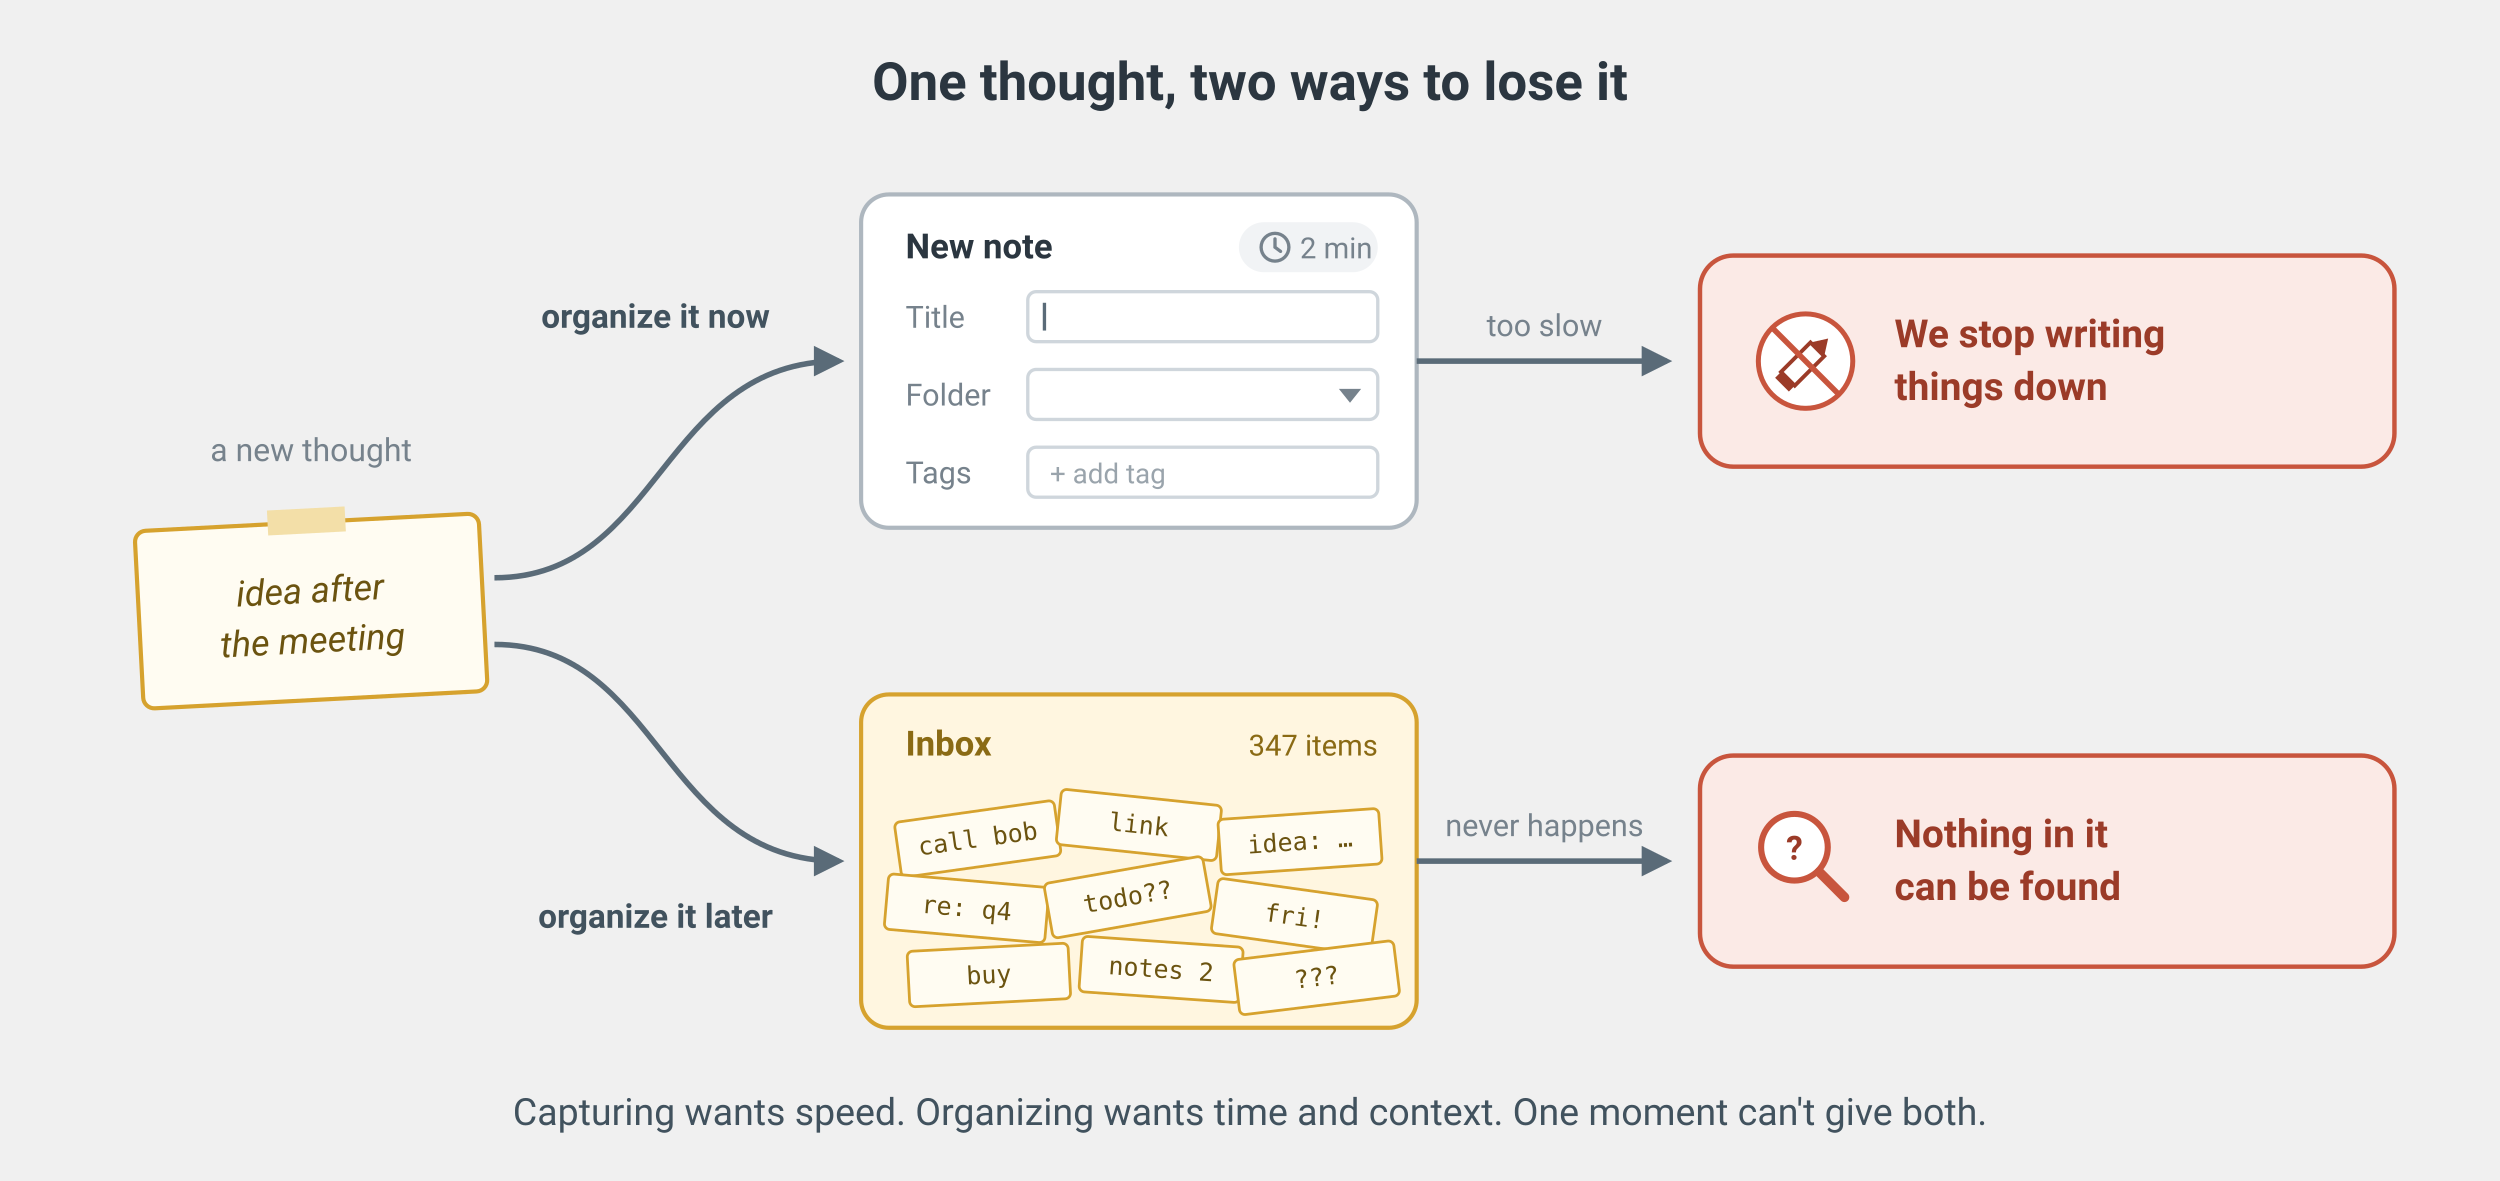
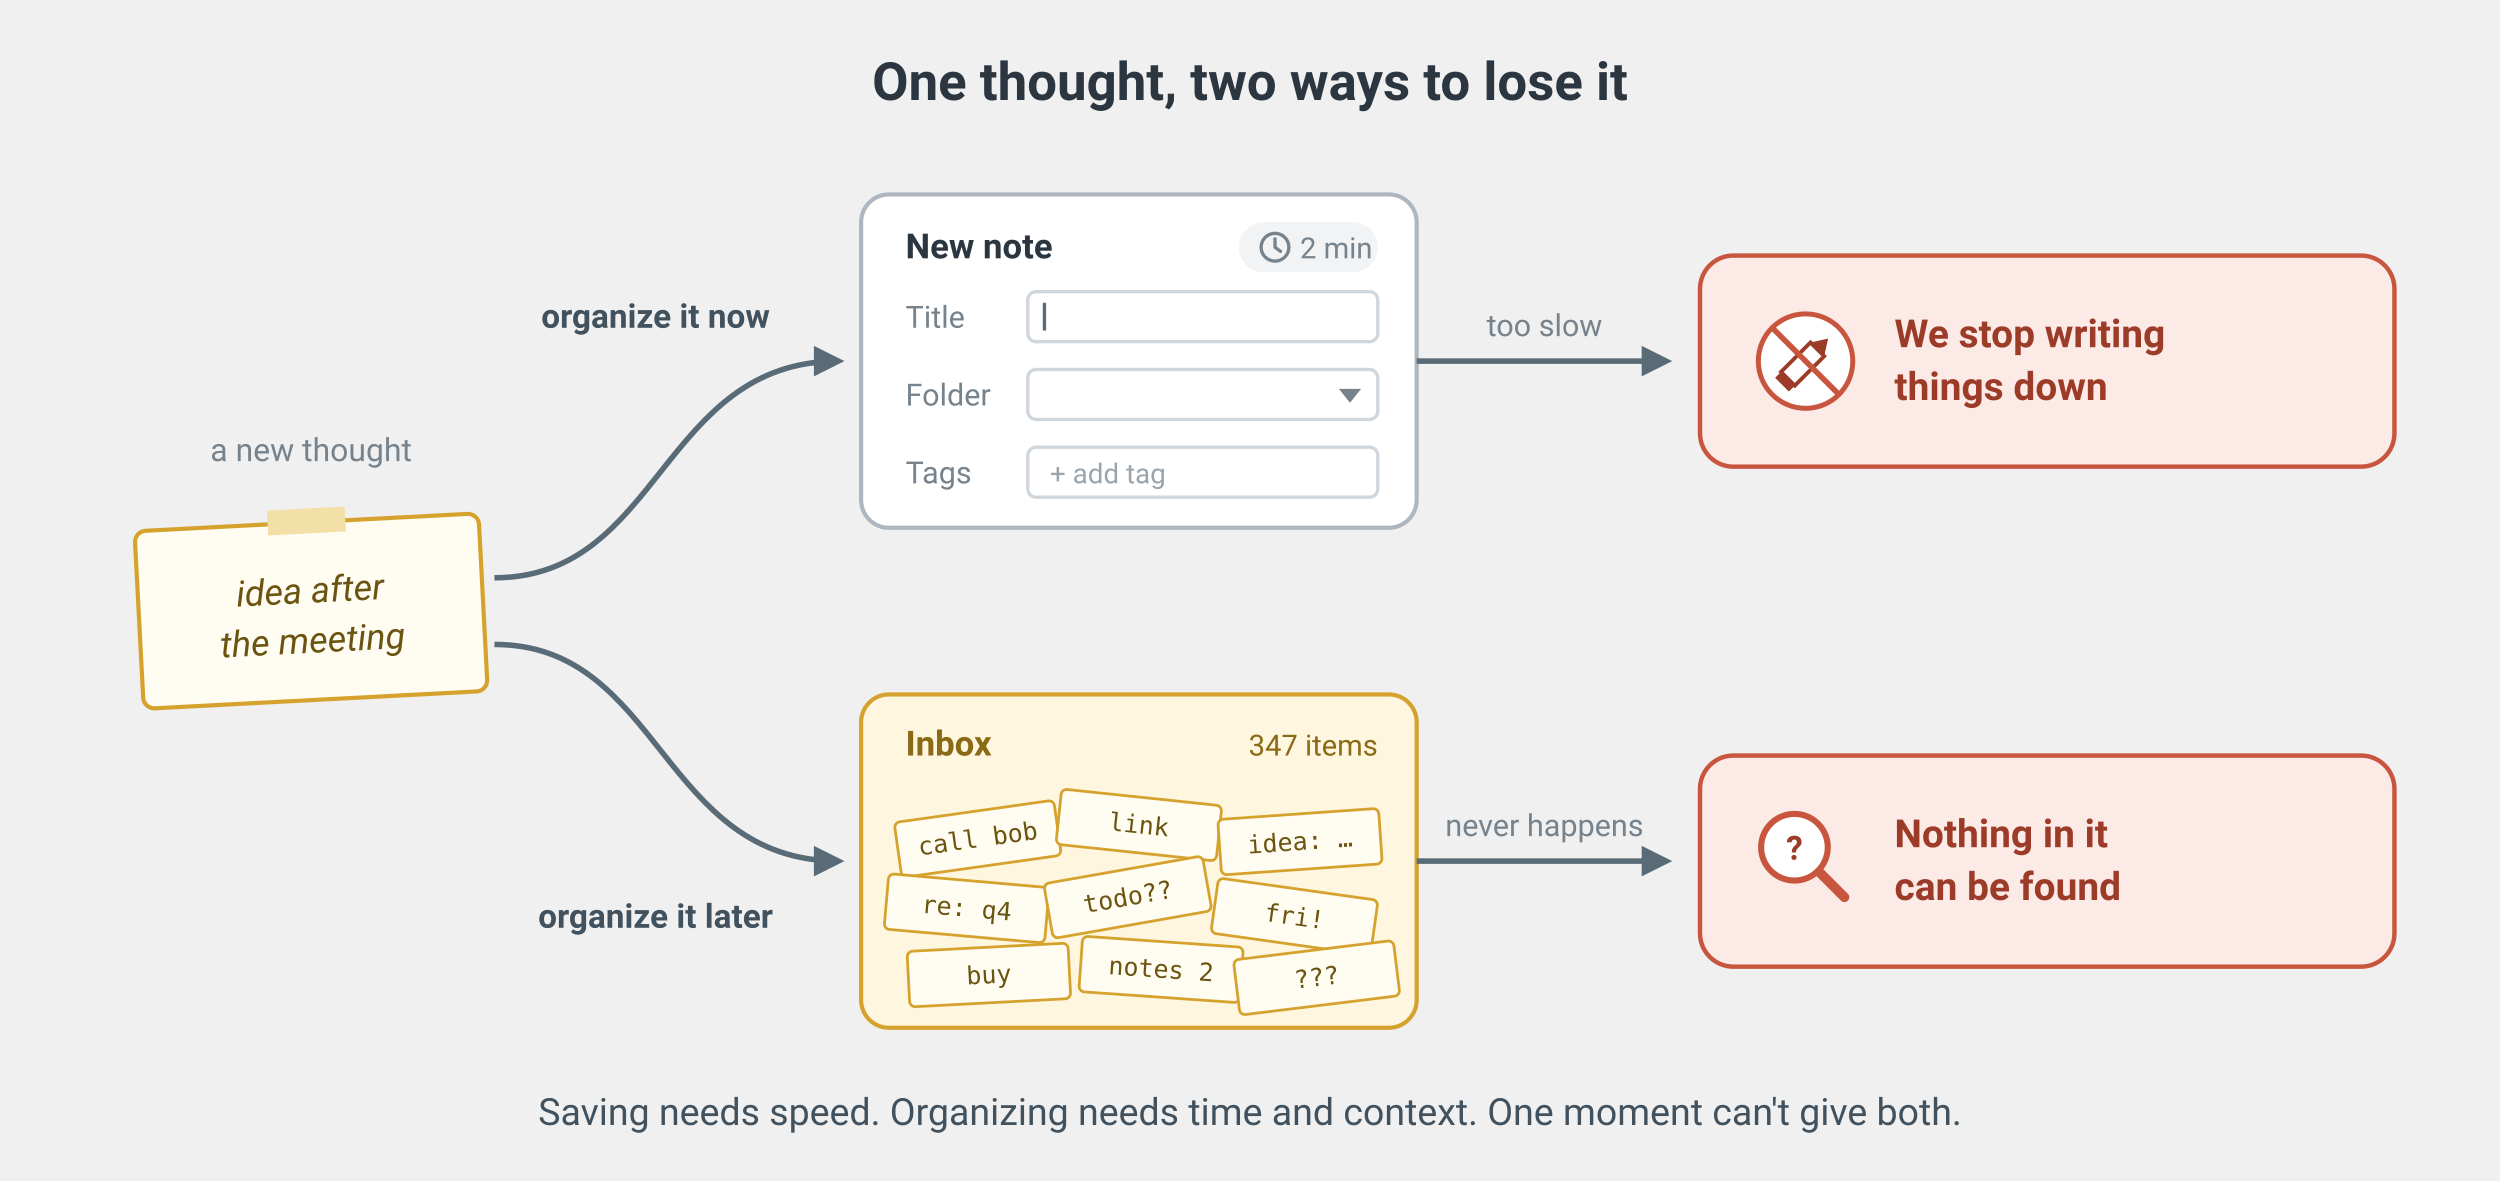
<svg xmlns="http://www.w3.org/2000/svg" viewBox="0 0 900 425" width="100%" style="max-width:900px;font-family:-apple-system,BlinkMacSystemFont,'Segoe UI',Roboto,Helvetica,Arial,sans-serif;background:#fafafa;">
  <defs>
    <marker id="pr-slate" markerUnits="userSpaceOnUse" markerWidth="11" markerHeight="11" refX="9" refY="5.5" orient="auto">
      <path d="M0,0 L11,5.5 L0,11 z" fill="#5A6B78" />
    </marker>
  </defs>
  <text x="450" y="36" text-anchor="middle" font-size="19" font-weight="700" fill="#2b3640">One thought, two ways to lose it</text>
  <text x="112" y="166" text-anchor="middle" font-size="11.5" fill="#76828c">a new thought</text>
  <g transform="translate(112,220) rotate(-3)">
    <rect x="-62" y="-32" width="124" height="64" rx="4" fill="#FFFCF2" stroke="#D6A22E" stroke-width="1.5" />
    <rect x="-14" y="-37" width="28" height="9" fill="#F3DFA8" />
    <text y="-3" text-anchor="middle" font-size="13" font-style="italic" fill="#6b5310">idea after</text>
    <text y="15" text-anchor="middle" font-size="13" font-style="italic" fill="#6b5310">the meeting</text>
  </g>
  <g stroke="#5A6B78" stroke-width="2" fill="none">
    <path d="M178,208 C238,208 238,130 302,130" marker-end="url(#pr-slate)" />
    <path d="M178,232 C238,232 238,310 302,310" marker-end="url(#pr-slate)" />
  </g>
  <text x="236" y="118" text-anchor="middle" font-size="12" font-weight="600" fill="#41525E">organize it now</text>
  <text x="236" y="334" text-anchor="middle" font-size="12" font-weight="600" fill="#41525E">organize it later</text>
  <g>
    <rect x="310" y="70" width="200" height="120" rx="10" fill="#fff" stroke="#AEB7BF" stroke-width="1.5" />
    <text x="326" y="93" font-size="12.5" font-weight="700" fill="#2b3640">New note</text>
    <rect x="446" y="80" width="50" height="18" rx="9" fill="#F1F3F5" />
    <circle cx="459" cy="89" r="5" fill="none" stroke="#76828c" stroke-width="1.2" />
    <path d="M459,86 L459,89 L461,90.5" fill="none" stroke="#76828c" stroke-width="1.2" stroke-linecap="round" />
    <text x="468" y="93" font-size="10.5" fill="#76828c">2 min</text>
    <g font-size="11" fill="#76828c">
      <text x="326" y="118">Title</text>
      <text x="326" y="146">Folder</text>
      <text x="326" y="174">Tags</text>
    </g>
    <g fill="#fff" stroke="#cfd6dc" stroke-width="1.2">
      <rect x="370" y="105" width="126" height="18" rx="3" />
      <rect x="370" y="133" width="126" height="18" rx="3" />
      <rect x="370" y="161" width="126" height="18" rx="3" />
    </g>
    <line x1="376" y1="109" x2="376" y2="119" stroke="#5A6B78" stroke-width="1.2" />
    <path d="M482,140 L490,140 L486,145 z" fill="#76828c" />
    <text x="378" y="174" font-size="10" fill="#9aa4ac">+ add tag</text>
  </g>
  <g>
    <rect x="310" y="250" width="200" height="120" rx="10" fill="#FFF6E0" stroke="#D6A22E" stroke-width="1.5" />
    <text x="326" y="272" font-size="12.5" font-weight="700" fill="#8a6a14">Inbox</text>
    <text x="496" y="272" text-anchor="end" font-size="10.5" fill="#8a6a14">347 items</text>
    <g font-size="9" font-family="'SFMono-Regular',Menlo,Consolas,monospace" fill="#6b5310" text-anchor="middle">
      <g transform="translate(352,302) rotate(-8)">
        <rect x="-29" y="-10" width="58" height="20" rx="2" fill="#FFFCF2" stroke="#D6A22E" />
        <text y="3">call bob</text>
      </g>
      <g transform="translate(410,297) rotate(6)">
        <rect x="-29" y="-10" width="58" height="20" rx="2" fill="#FFFCF2" stroke="#D6A22E" />
        <text y="3">link</text>
      </g>
      <g transform="translate(468,303) rotate(-4)">
        <rect x="-29" y="-10" width="58" height="20" rx="2" fill="#FFFCF2" stroke="#D6A22E" />
        <text y="3">idea: …</text>
      </g>
      <g transform="translate(348,327) rotate(5)">
        <rect x="-29" y="-10" width="58" height="20" rx="2" fill="#FFFCF2" stroke="#D6A22E" />
        <text y="3">re: q4</text>
      </g>
      <g transform="translate(406,323) rotate(-10)">
        <rect x="-29" y="-10" width="58" height="20" rx="2" fill="#FFFCF2" stroke="#D6A22E" />
        <text y="3">todo??</text>
      </g>
      <g transform="translate(466,330) rotate(8)">
        <rect x="-29" y="-10" width="58" height="20" rx="2" fill="#FFFCF2" stroke="#D6A22E" />
        <text y="3">fri!</text>
      </g>
      <g transform="translate(356,351) rotate(-3)">
        <rect x="-29" y="-10" width="58" height="20" rx="2" fill="#FFFCF2" stroke="#D6A22E" />
        <text y="3">buy</text>
      </g>
      <g transform="translate(418,349) rotate(4)">
        <rect x="-29" y="-10" width="58" height="20" rx="2" fill="#FFFCF2" stroke="#D6A22E" />
        <text y="3">notes 2</text>
      </g>
      <g transform="translate(474,352) rotate(-7)">
        <rect x="-29" y="-10" width="58" height="20" rx="2" fill="#FFFCF2" stroke="#D6A22E" />
        <text y="3">???</text>
      </g>
    </g>
  </g>
  <g stroke="#5A6B78" stroke-width="2" fill="none">
    <line x1="510" y1="130" x2="600" y2="130" marker-end="url(#pr-slate)" />
    <line x1="510" y1="310" x2="600" y2="310" marker-end="url(#pr-slate)" />
  </g>
  <text x="556" y="121" text-anchor="middle" font-size="11" fill="#76828c">too slow</text>
  <text x="556" y="301" text-anchor="middle" font-size="11" fill="#76828c">never happens</text>
  <g>
    <rect x="612" y="92" width="250" height="76" rx="12" fill="#FBEAE6" stroke="#C8553D" stroke-width="1.6" />
    <circle cx="650" cy="130" r="17" fill="#fff" stroke="#C8553D" stroke-width="1.8" />
    <g transform="translate(650,130) rotate(-45)">
      <rect x="-9" y="-3.5" width="15" height="7" fill="#fff" stroke="#9b3b28" stroke-width="1.4" />
      <rect x="-12" y="-3.5" width="3" height="7" fill="#9b3b28" />
      <path d="M6,-3.5 L11.5,0 L6,3.5 z" fill="#9b3b28" />
    </g>
    <line x1="638" y1="118" x2="662" y2="142" stroke="#C8553D" stroke-width="2" />
    <text x="682" y="125" font-size="14" font-weight="700" fill="#9b3b28">We stop writing</text>
    <text x="682" y="144" font-size="14" font-weight="700" fill="#9b3b28">things down</text>
  </g>
  <g>
    <rect x="612" y="272" width="250" height="76" rx="12" fill="#FBEAE6" stroke="#C8553D" stroke-width="1.6" />
    <circle cx="646" cy="305" r="12" fill="#fff" stroke="#C8553D" stroke-width="2.2" />
    <line x1="655" y1="314" x2="664" y2="323" stroke="#C8553D" stroke-width="3.5" stroke-linecap="round" />
    <text x="646" y="309.5" text-anchor="middle" font-size="12" font-weight="700" fill="#9b3b28">?</text>
    <text x="682" y="305" font-size="14" font-weight="700" fill="#9b3b28">Nothing in it</text>
    <text x="682" y="324" font-size="14" font-weight="700" fill="#9b3b28">can be found</text>
  </g>
-   <text x="450" y="405" text-anchor="middle" font-size="13.5" fill="#41525E">Capturing wants speed. Organizing wants time and context. One moment can't give both.</text>
+   <text x="450" y="405" text-anchor="middle" font-size="13.5" fill="#41525E">Saving needs speed. Organizing needs time and context. One moment can't give both.</text>
</svg>
